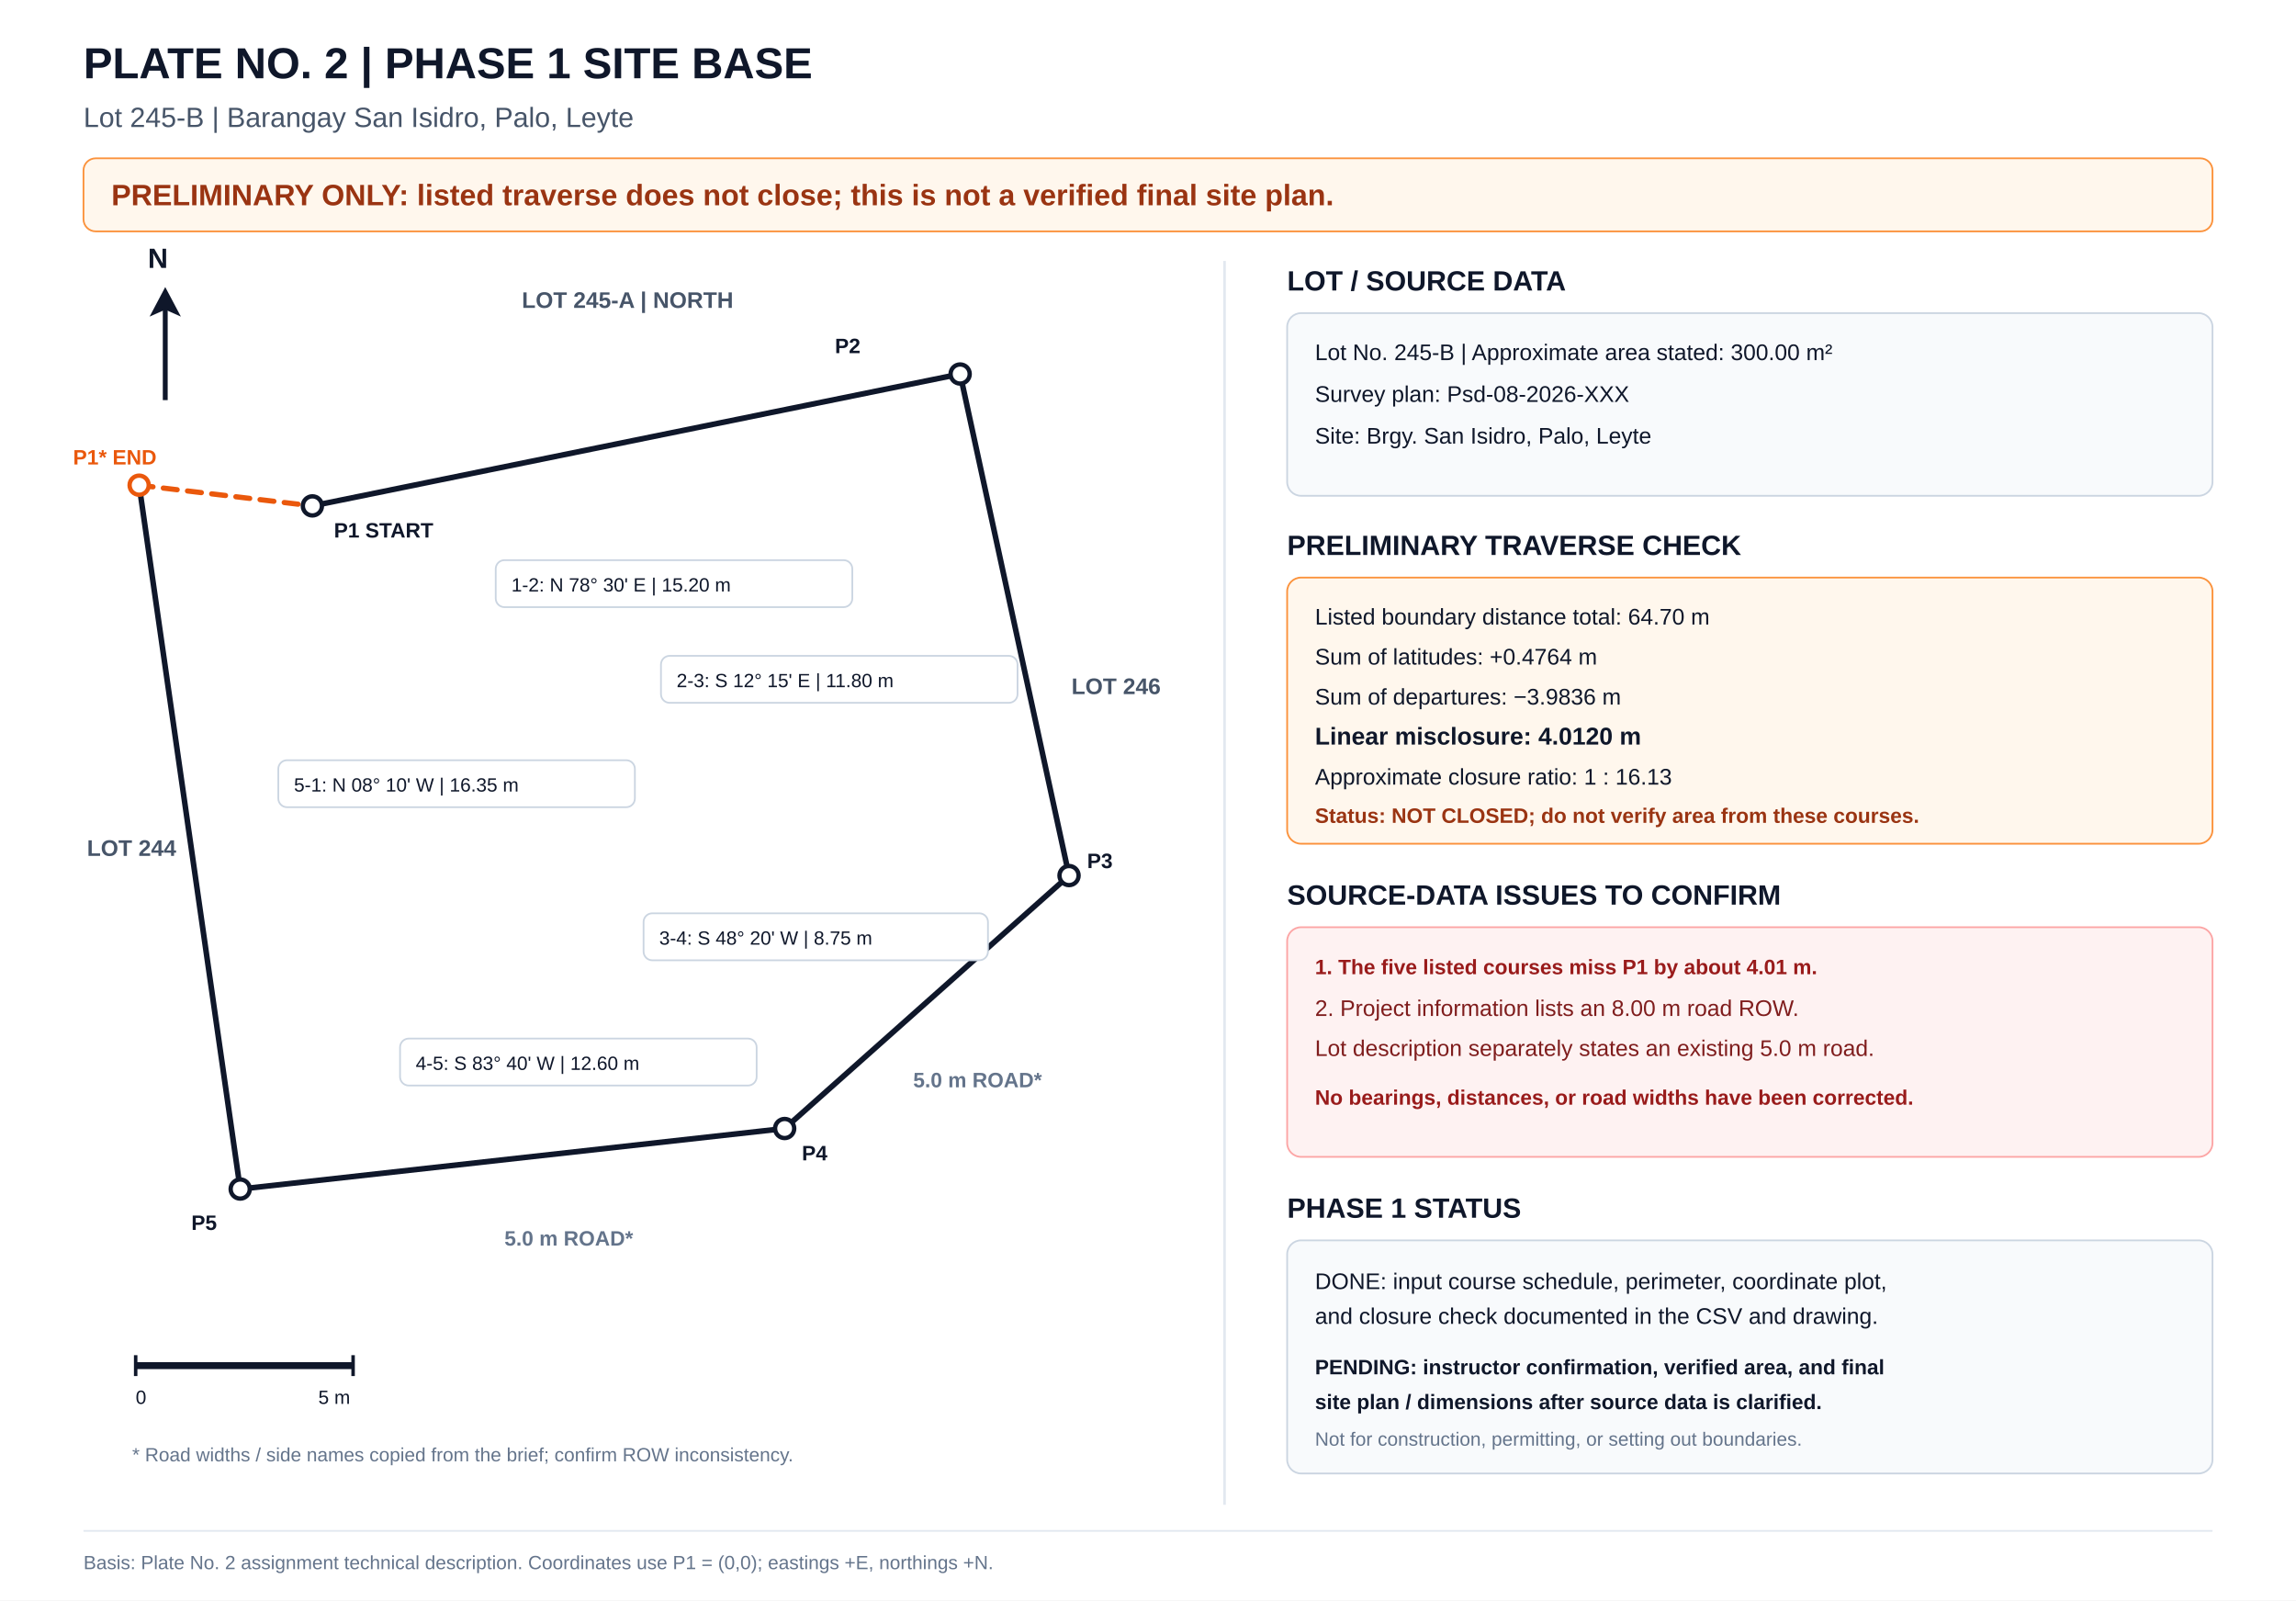
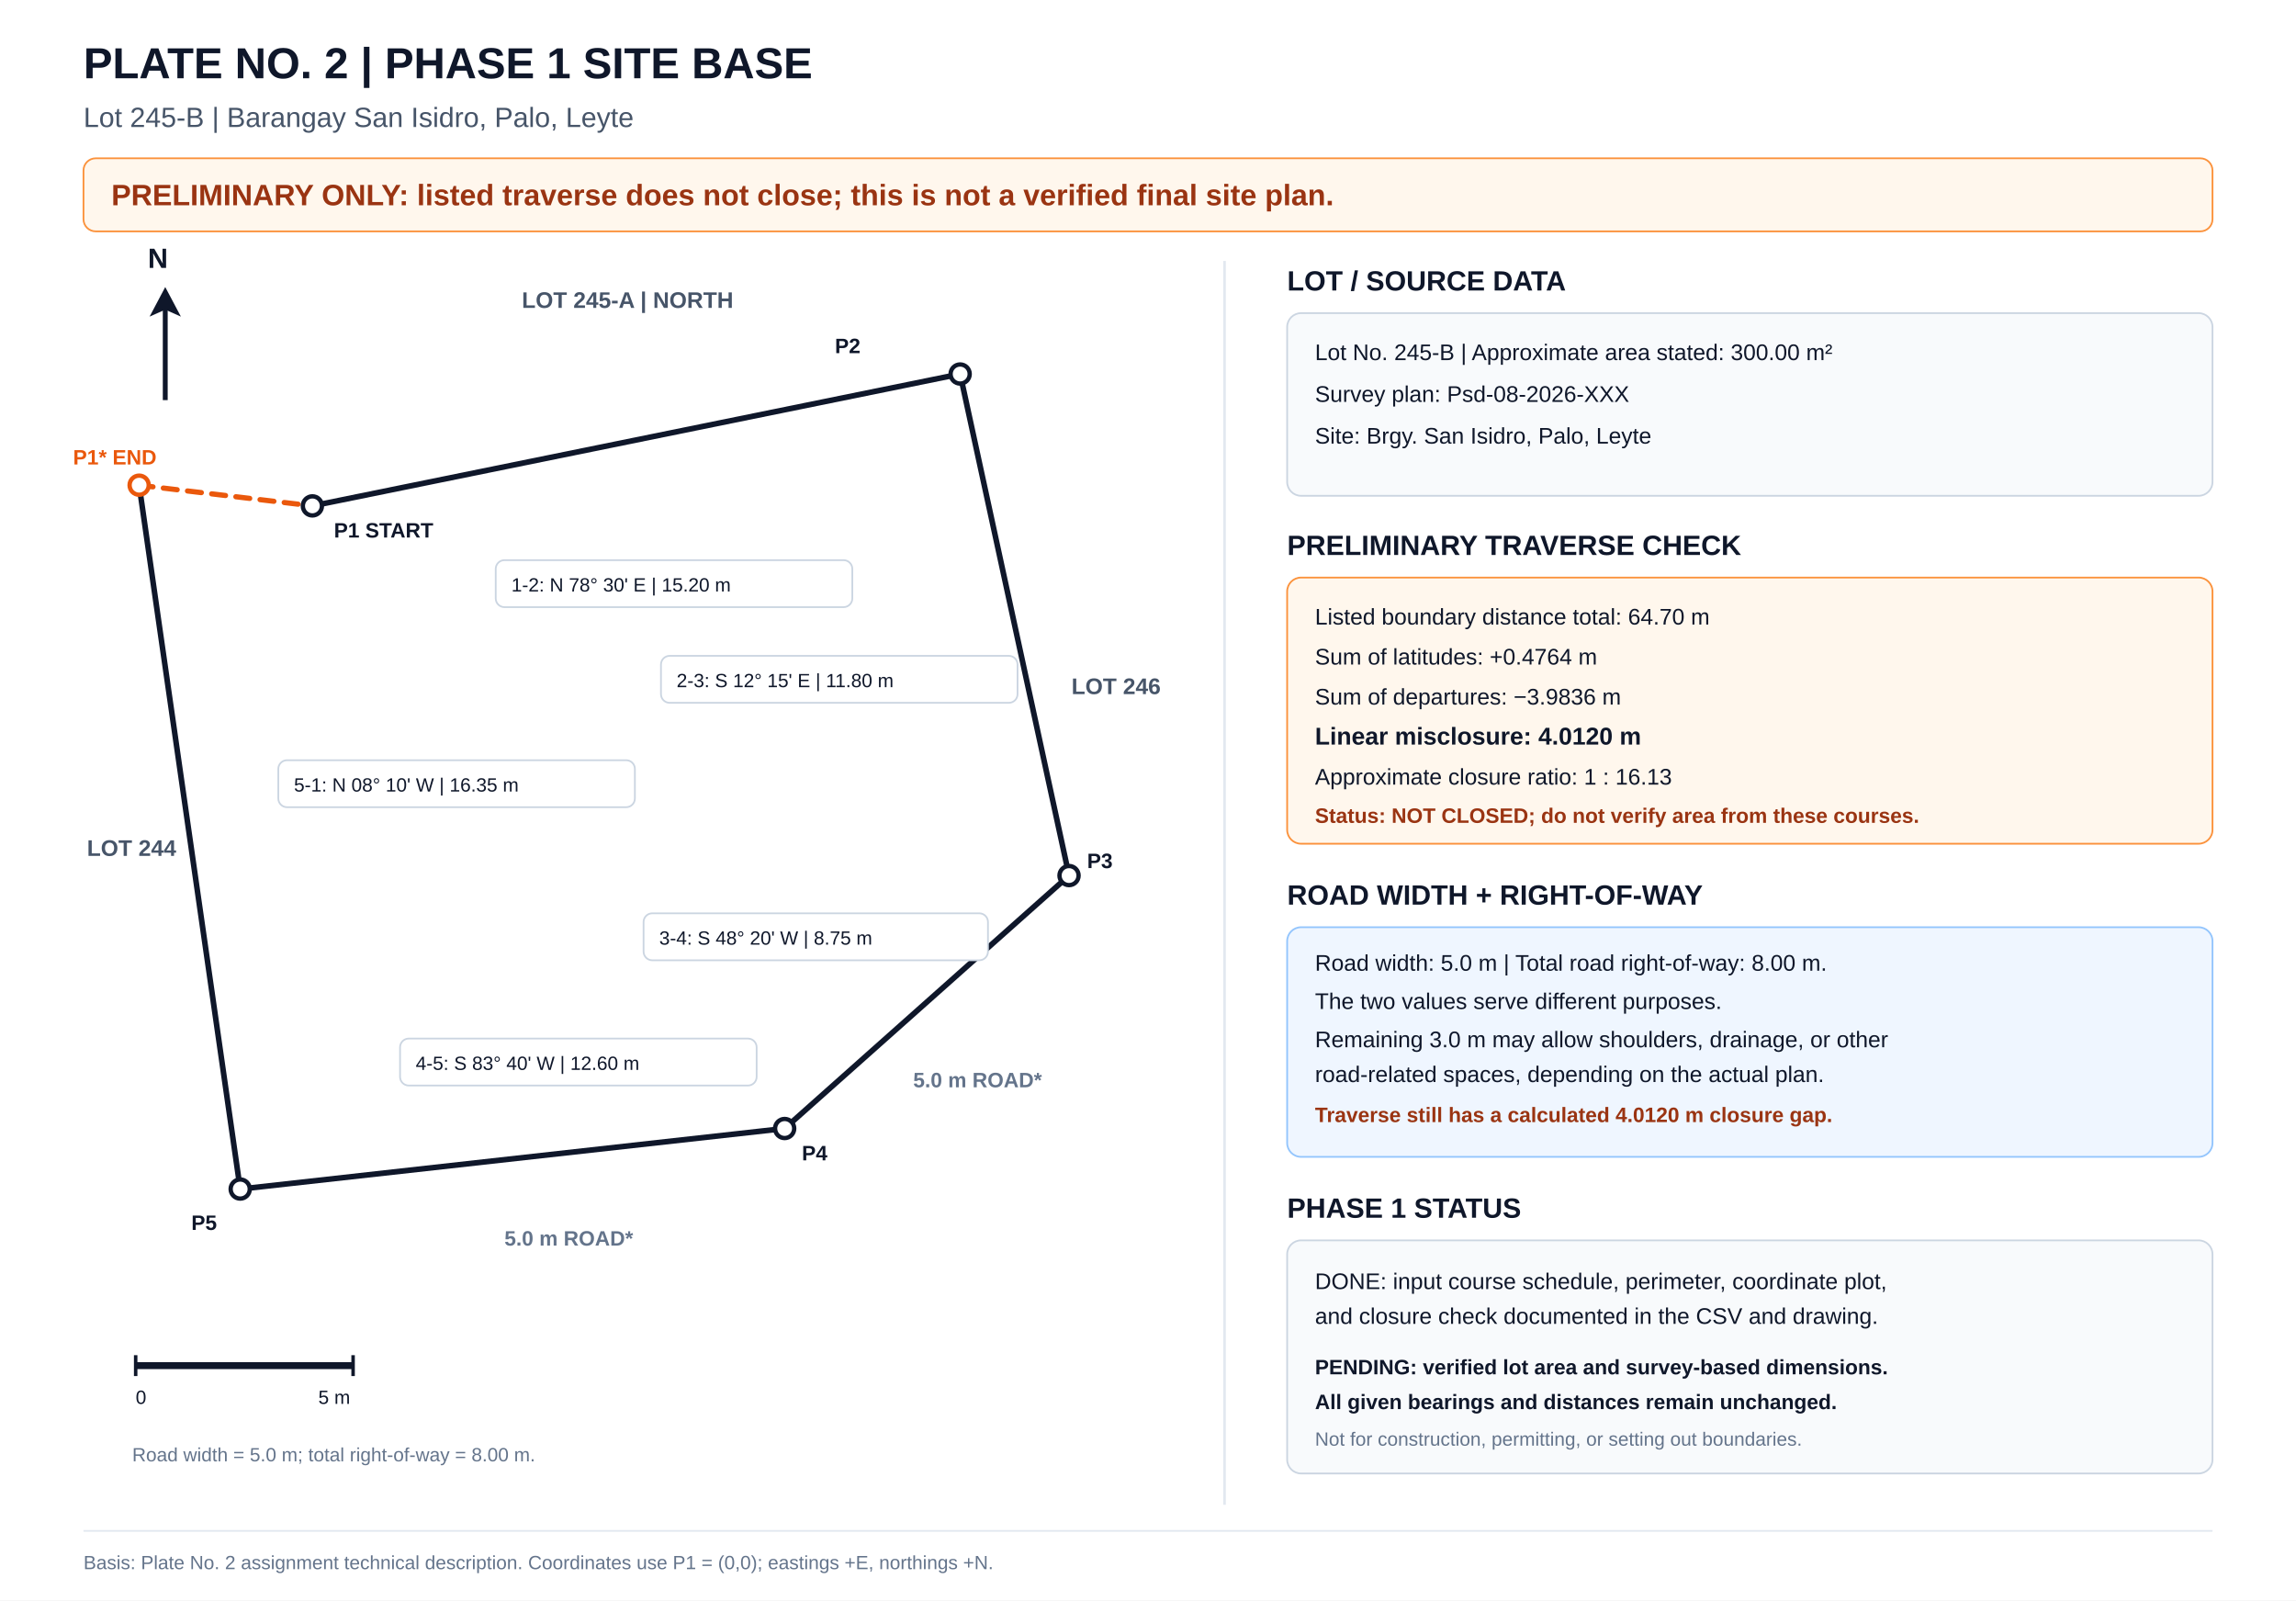
<svg xmlns="http://www.w3.org/2000/svg" width="1320" height="920" viewBox="0 0 1320 920">
  <style>
 text{font-family:Arial,Helvetica,sans-serif;fill:#0f172a}
 .title{font-size:25px;font-weight:700}.subtitle{font-size:16px;fill:#475569}
 .heading{font-size:16px;font-weight:700}.small{font-size:13px}.tiny{font-size:11px}
 .course{font-size:11px;fill:#334155}.neighbor{font-size:13px;font-weight:700;fill:#475569}
 .warning{font-size:17px;font-weight:700;fill:#9a3412}.alert{font-size:12px;font-weight:700;fill:#991b1b}
 .point{font-size:12px;font-weight:700}.note{font-size:12px;fill:#64748b}
</style>
  <rect width="1320" height="920" fill="#fff" />
  <text class="title" x="48" y="45">PLATE NO. 2 | PHASE 1 SITE BASE</text>
  <text class="subtitle" x="48" y="73">Lot 245-B | Barangay San Isidro, Palo, Leyte</text>
  <rect x="48" y="91" width="1224" height="42" rx="7" fill="#fff7ed" stroke="#fb923c" />
  <text class="warning" x="64" y="118">PRELIMINARY ONLY: listed traverse does not close; this is not a verified final site plan.</text>
  <line x1="704" y1="150" x2="704" y2="865" stroke="#e2e8f0" stroke-width="1.5" />
  <text class="neighbor" x="300" y="177">LOT 245-A | NORTH</text>
  <text class="neighbor" x="616" y="399">LOT 246</text>
  <text class="neighbor" x="50" y="492">LOT 244</text>
  <text class="neighbor" x="525" y="625" style="fill:#64748b;font-size:12px">5.0 m ROAD*</text>
  <text class="neighbor" x="290" y="716" style="fill:#64748b;font-size:12px">5.0 m ROAD*</text>
  <g fill="none" stroke="#0f172a" stroke-width="3.2" stroke-linecap="round">
    <path d="M179.6 290.8 L552 215 L614.6 503.3 L451.1 648.7 L138.1 683.5 L80 278.9" />
  </g>
  <line x1="80" y1="278.9" x2="179.6" y2="290.8" stroke="#ea580c" stroke-width="3" stroke-dasharray="8 6" stroke-linecap="round" />
  <g fill="#fff" stroke-width="2.5">
    <circle cx="179.6" cy="290.8" r="5.5" stroke="#0f172a" />
    <circle cx="552" cy="215" r="5.5" stroke="#0f172a" />
    <circle cx="614.6" cy="503.3" r="5.5" stroke="#0f172a" />
    <circle cx="451.1" cy="648.7" r="5.5" stroke="#0f172a" />
    <circle cx="138.1" cy="683.5" r="5.5" stroke="#0f172a" />
    <circle cx="80" cy="278.9" r="5.5" stroke="#ea580c" />
  </g>
  <g class="point">
    <text x="192" y="309">P1 START</text>
    <text x="480" y="203">P2</text>
    <text x="625" y="499">P3</text>
    <text x="461" y="667">P4</text>
    <text x="110" y="707">P5</text>
    <text x="42" y="267" style="fill:#ea580c">P1* END</text>
  </g>
  <g class="course">
    <rect x="285" y="322" width="205" height="27" rx="5" fill="#fff" stroke="#cbd5e1" />
    <text x="294" y="340">1-2: N 78° 30' E | 15.20 m</text>
    <rect x="380" y="377" width="205" height="27" rx="5" fill="#fff" stroke="#cbd5e1" />
    <text x="389" y="395">2-3: S 12° 15' E | 11.80 m</text>
    <rect x="370" y="525" width="198" height="27" rx="5" fill="#fff" stroke="#cbd5e1" />
    <text x="379" y="543">3-4: S 48° 20' W | 8.75 m</text>
    <rect x="230" y="597" width="205" height="27" rx="5" fill="#fff" stroke="#cbd5e1" />
    <text x="239" y="615">4-5: S 83° 40' W | 12.60 m</text>
    <rect x="160" y="437" width="205" height="27" rx="5" fill="#fff" stroke="#cbd5e1" />
    <text x="169" y="455">5-1: N 08° 10' W | 16.35 m</text>
  </g>
  <line x1="95" y1="230" x2="95" y2="174" stroke="#0f172a" stroke-width="2.8" />
  <path d="M95 165 L86 182 L95 178 L104 182 Z" fill="#0f172a" />
  <text x="85" y="154" font-size="16" font-weight="700">N</text>
  <line x1="78" y1="785" x2="203" y2="785" stroke="#0f172a" stroke-width="4" />
  <path d="M78 779 V791 M203 779 V791" stroke="#0f172a" stroke-width="2" />
  <text class="tiny" x="78" y="807">0</text>
  <text class="tiny" x="183" y="807">5 m</text>
-   <text class="tiny" x="76" y="840" style="fill:#64748b">* Road widths / side names copied from the brief; confirm ROW inconsistency.</text>
+   <text class="tiny" x="76" y="840" style="fill:#64748b">Road width = 5.0 m; total right-of-way = 8.00 m.</text>
  <text class="heading" x="740" y="167">LOT / SOURCE DATA</text>
  <rect x="740" y="180" width="532" height="105" rx="8" fill="#f8fafc" stroke="#cbd5e1" />
  <text class="small" x="756" y="207">Lot No. 245-B | Approximate area stated: 300.00 m²</text>
  <text class="small" x="756" y="231">Survey plan: Psd-08-2026-XXX</text>
  <text class="small" x="756" y="255">Site: Brgy. San Isidro, Palo, Leyte</text>
  <text class="heading" x="740" y="319">PRELIMINARY TRAVERSE CHECK</text>
  <rect x="740" y="332" width="532" height="153" rx="8" fill="#fff7ed" stroke="#fb923c" />
  <text class="small" x="756" y="359">Listed boundary distance total: 64.70 m</text>
  <text class="small" x="756" y="382">Sum of latitudes: +0.4764 m</text>
  <text class="small" x="756" y="405">Sum of departures: −3.9836 m</text>
  <text x="756" y="428" font-size="14" font-weight="700" fill="#9a3412">Linear misclosure: 4.0120 m</text>
  <text class="small" x="756" y="451">Approximate closure ratio: 1 : 16.13</text>
  <text class="alert" x="756" y="473" style="fill:#9a3412">Status: NOT CLOSED; do not verify area from these courses.</text>
-   <text class="heading" x="740" y="520">SOURCE-DATA ISSUES TO CONFIRM</text>
-   <rect x="740" y="533" width="532" height="132" rx="8" fill="#fef2f2" stroke="#fca5a5" />
-   <text class="alert" x="756" y="560">1. The five listed courses miss P1 by about 4.01 m.</text>
-   <text class="small" x="756" y="584" style="fill:#7f1d1d">2. Project information lists an 8.00 m road ROW.</text>
-   <text class="small" x="756" y="607" style="fill:#7f1d1d">   Lot description separately states an existing 5.0 m road.</text>
-   <text class="alert" x="756" y="635">No bearings, distances, or road widths have been corrected.</text>
+   <text class="heading" x="740" y="520">ROAD WIDTH + RIGHT-OF-WAY</text>
+   <rect x="740" y="533" width="532" height="132" rx="8" fill="#eff6ff" stroke="#93c5fd" />
+   <text class="small" x="756" y="558">Road width: 5.0 m | Total road right-of-way: 8.00 m.</text>
+   <text class="small" x="756" y="580">The two values serve different purposes.</text>
+   <text class="small" x="756" y="602">Remaining 3.0 m may allow shoulders, drainage, or other</text>
+   <text class="small" x="756" y="622">road-related spaces, depending on the actual plan.</text>
+   <text class="alert" x="756" y="645" style="fill:#9a3412">Traverse still has a calculated 4.0120 m closure gap.</text>
  <text class="heading" x="740" y="700">PHASE 1 STATUS</text>
  <rect x="740" y="713" width="532" height="134" rx="8" fill="#f8fafc" stroke="#cbd5e1" />
  <text class="small" x="756" y="741">DONE: input course schedule, perimeter, coordinate plot,</text>
  <text class="small" x="756" y="761">and closure check documented in the CSV and drawing.</text>
-   <text x="756" y="790" font-size="12" font-weight="700" fill="#9a3412">PENDING: instructor confirmation, verified area, and final</text>
-   <text x="756" y="810" font-size="12" font-weight="700" fill="#9a3412">site plan / dimensions after source data is clarified.</text>
+   <text x="756" y="790" font-size="12" font-weight="700" fill="#9a3412">PENDING: verified lot area and survey-based dimensions.</text>
+   <text x="756" y="810" font-size="12" font-weight="700" fill="#9a3412">All given bearings and distances remain unchanged.</text>
  <text class="tiny" x="756" y="831" style="fill:#64748b">Not for construction, permitting, or setting out boundaries.</text>
  <line x1="48" y1="880" x2="1272" y2="880" stroke="#e2e8f0" />
  <text class="tiny" x="48" y="902" style="fill:#64748b">Basis: Plate No. 2 assignment technical description. Coordinates use P1 = (0,0); eastings +E, northings +N.</text>
</svg>
